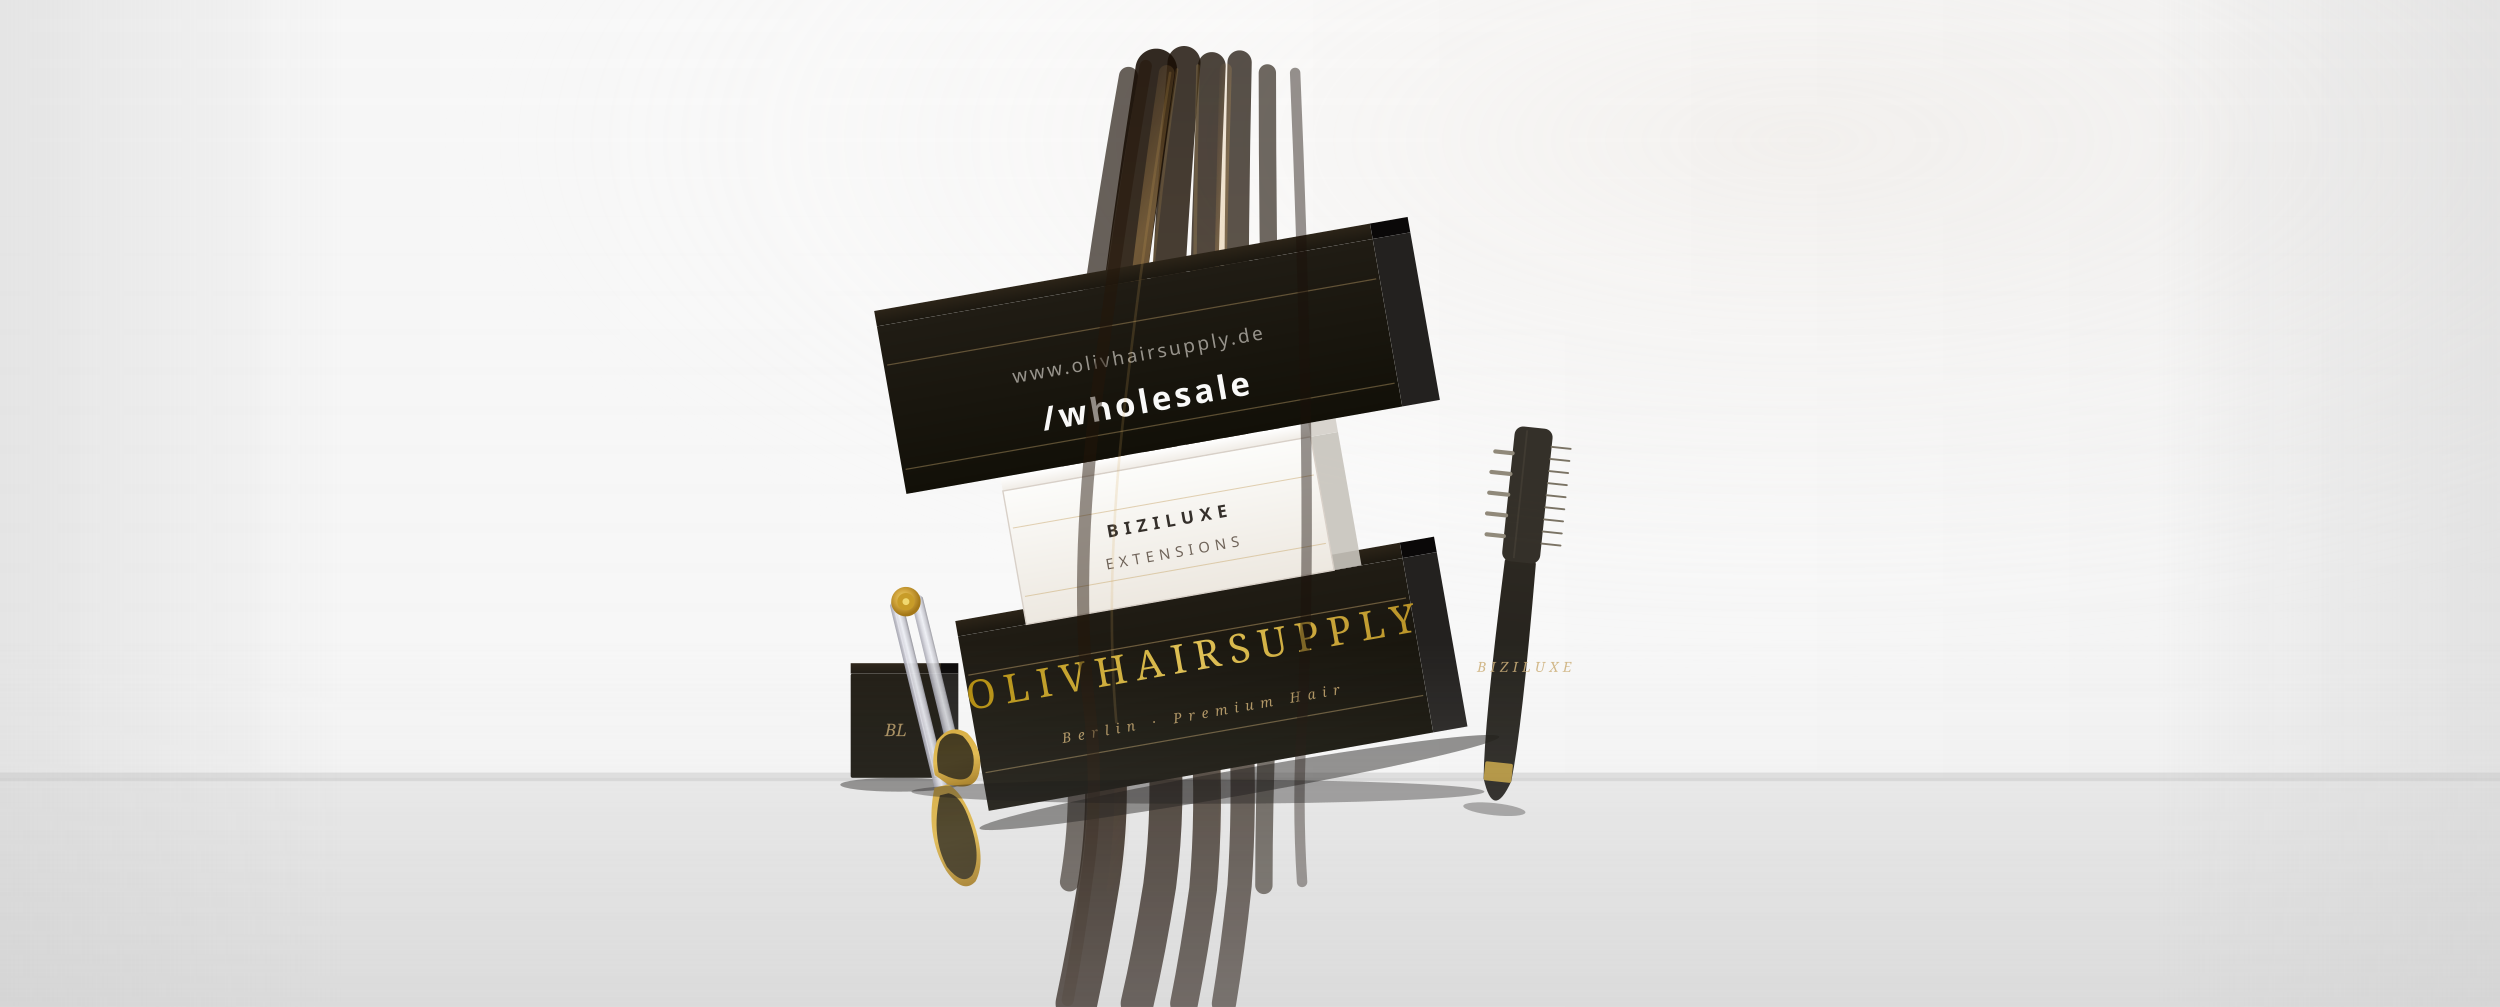
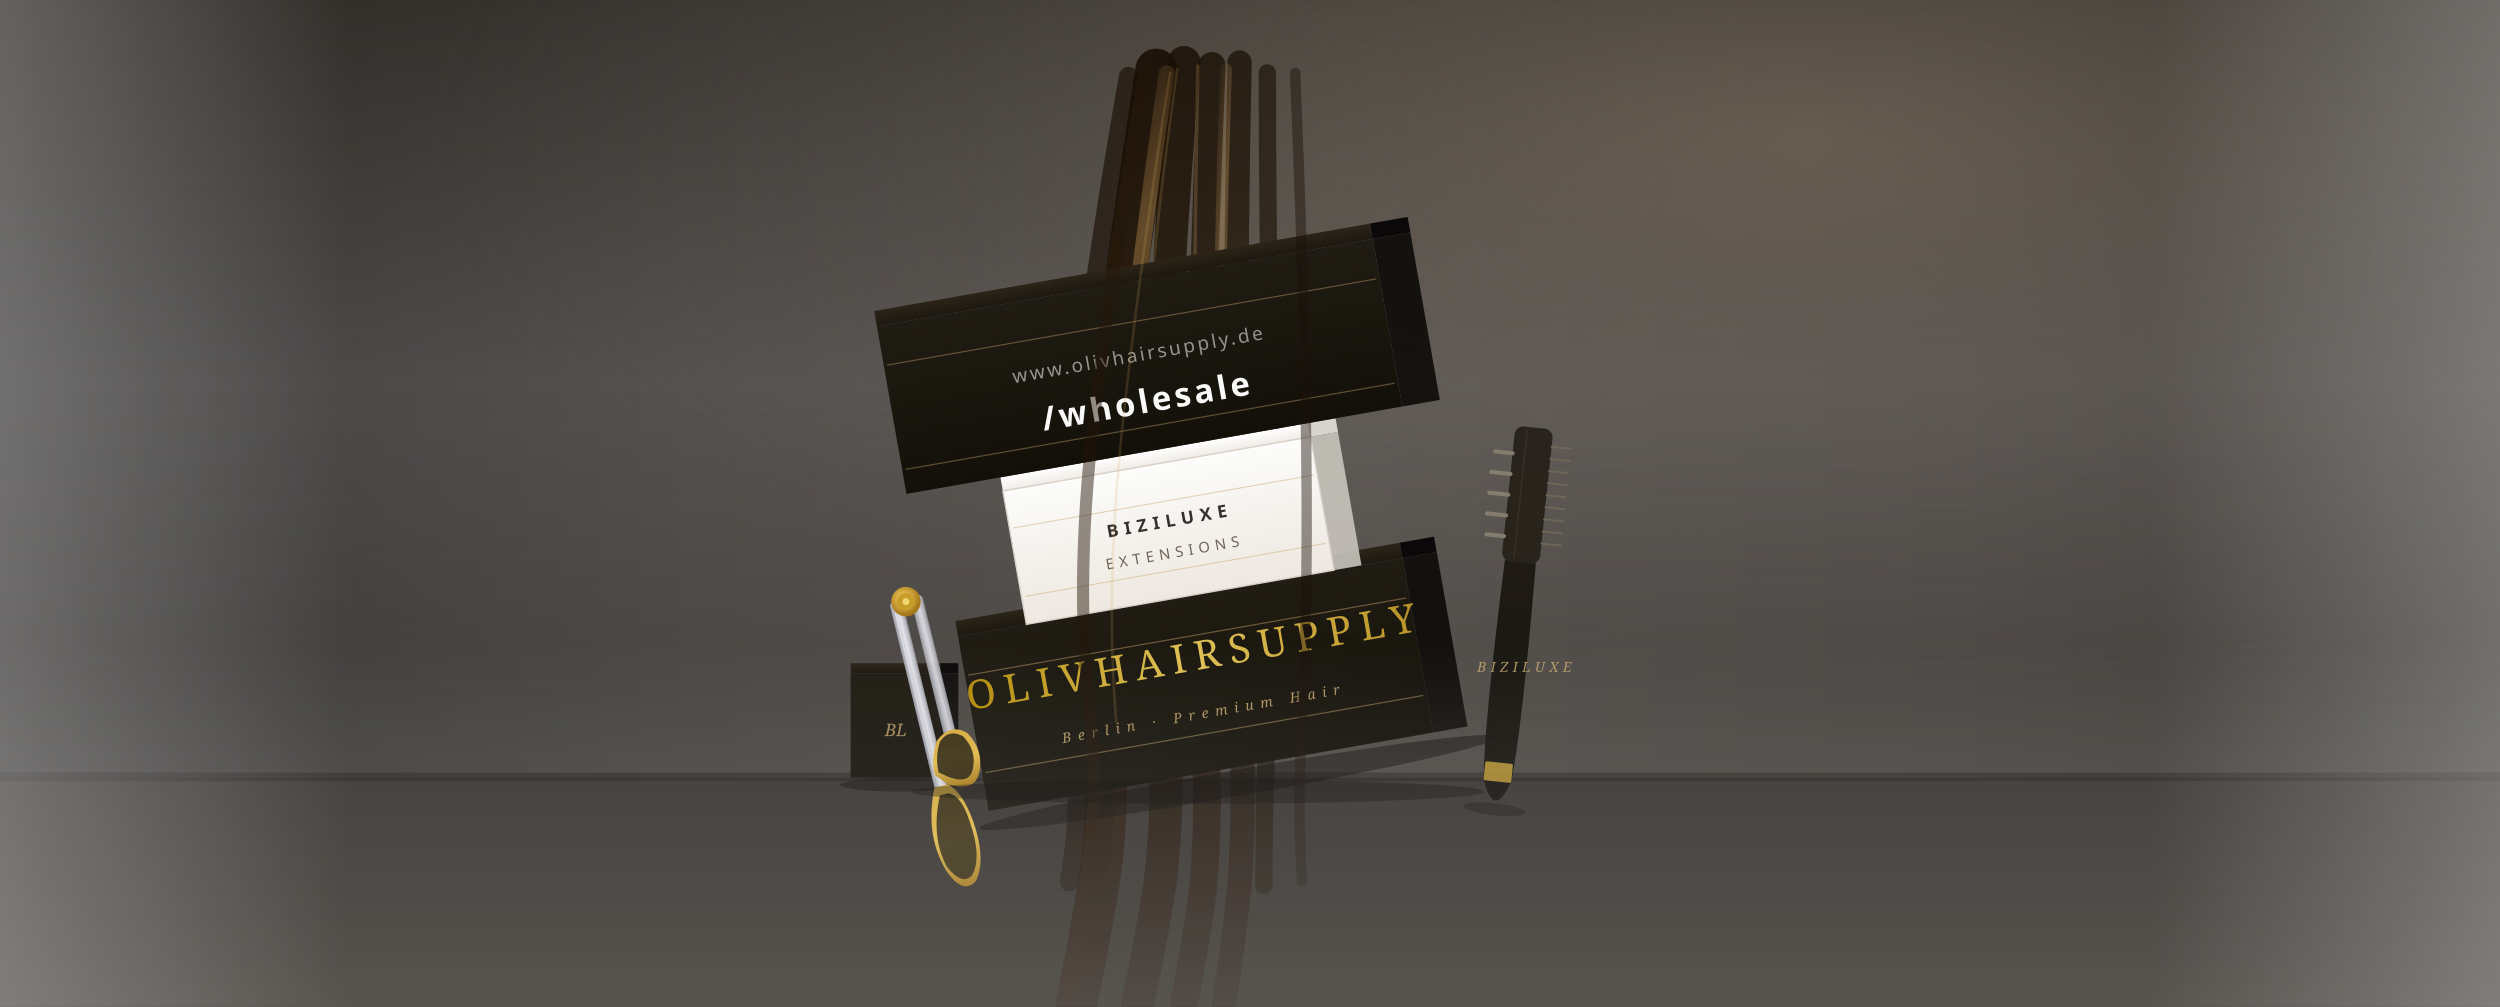
<svg xmlns="http://www.w3.org/2000/svg" viewBox="0 0 1440 580" preserveAspectRatio="xMidYMid slice" width="1440" height="580">
  <defs>
    <linearGradient id="wBg" x1="0" y1="0" x2="1" y2="0">
-       <stop offset="0%" stop-color="#F8F8F8" />
-       <stop offset="50%" stop-color="#FFFFFF" />
-       <stop offset="100%" stop-color="#F5F5F5" />
+       <stop offset="0%" stop-color="#424040" />
+       <stop offset="28%" stop-color="#555250" />
+       <stop offset="54%" stop-color="#5E5A56" />
+       <stop offset="78%" stop-color="#575350" />
+       <stop offset="100%" stop-color="#4A4744" />
    </linearGradient>
    <linearGradient id="wTopS" x1="0" y1="0" x2="0" y2="1">
-       <stop offset="0%" stop-color="#E8E8E8" stop-opacity="0.2" />
-       <stop offset="100%" stop-color="#D0D0D0" stop-opacity="0.1" />
+       <stop offset="0%" stop-color="#1C1810" stop-opacity="0.52" />
+       <stop offset="38%" stop-color="#1C1810" stop-opacity="0" />
+       <stop offset="100%" stop-color="#100C08" stop-opacity="0.38" />
    </linearGradient>
    <radialGradient id="wKey" cx="72%" cy="14%" r="55%">
-       <stop offset="0%" stop-color="#E8E0D8" stop-opacity="0.3" />
-       <stop offset="100%" stop-color="#FFFFFF" stop-opacity="0" />
+       <stop offset="0%" stop-color="#807060" stop-opacity="0.58" />
+       <stop offset="100%" stop-color="#5E5A56" stop-opacity="0" />
    </radialGradient>
    <linearGradient id="wFloor" x1="0" y1="0" x2="0" y2="1">
-       <stop offset="0%" stop-color="#EBEBEB" />
-       <stop offset="100%" stop-color="#E0E0E0" />
+       <stop offset="0%" stop-color="#363230" />
+       <stop offset="100%" stop-color="#242018" />
    </linearGradient>
    <linearGradient id="vigL" x1="0" y1="0" x2="1" y2="0">
      <stop offset="0%" stop-color="#C8C8C8" stop-opacity="0.35" />
      <stop offset="100%" stop-color="#C8C8C8" stop-opacity="0" />
    </linearGradient>
    <linearGradient id="vigR" x1="0" y1="0" x2="1" y2="0">
      <stop offset="0%" stop-color="#C8C8C8" stop-opacity="0" />
      <stop offset="100%" stop-color="#C8C8C8" stop-opacity="0.35" />
    </linearGradient>
    <linearGradient id="vigB" x1="0" y1="0" x2="0" y2="1">
      <stop offset="0%" stop-color="#D0D0D0" stop-opacity="0" />
      <stop offset="100%" stop-color="#D0D0D0" stop-opacity="0.3" />
    </linearGradient>
    <linearGradient id="bkFace" x1="0" y1="0" x2="0" y2="1">
      <stop offset="0%" stop-color="#201C14" />
      <stop offset="100%" stop-color="#121008" />
    </linearGradient>
    <linearGradient id="bkTop" x1="0" y1="0" x2="0" y2="1">
      <stop offset="0%" stop-color="#2C2418" />
      <stop offset="100%" stop-color="#1C1810" />
    </linearGradient>
    <linearGradient id="whFace" x1="0" y1="0" x2="0" y2="1">
      <stop offset="0%" stop-color="#FCFCFA" />
      <stop offset="100%" stop-color="#EDE8E0" />
    </linearGradient>
    <linearGradient id="whTop" x1="0" y1="0" x2="0" y2="1">
      <stop offset="0%" stop-color="#FFFFFF" />
      <stop offset="100%" stop-color="#F0ECE6" />
    </linearGradient>
    <linearGradient id="goldT" x1="0" y1="0" x2="1" y2="0">
      <stop offset="0%" stop-color="#B8900A" />
      <stop offset="50%" stop-color="#E8C858" />
      <stop offset="100%" stop-color="#C09828" />
    </linearGradient>
    <linearGradient id="hDark" x1="0.1" y1="0" x2="0.1" y2="1">
      <stop offset="0%" stop-color="#180E04" />
      <stop offset="40%" stop-color="#281808" />
      <stop offset="100%" stop-color="#1C1008" />
    </linearGradient>
    <linearGradient id="hShine" x1="0.08" y1="0" x2="0.2" y2="1">
      <stop offset="0%" stop-color="#C09050" stop-opacity="0" />
      <stop offset="25%" stop-color="#D8A860" stop-opacity="0.68" />
      <stop offset="60%" stop-color="#B08040" stop-opacity="0.38" />
      <stop offset="100%" stop-color="#885020" stop-opacity="0" />
    </linearGradient>
    <linearGradient id="bladeSc" x1="0" y1="0" x2="1" y2="0">
      <stop offset="0%" stop-color="#9898A4" />
      <stop offset="35%" stop-color="#D8D8E0" />
      <stop offset="55%" stop-color="#ECEEF4" />
      <stop offset="85%" stop-color="#C0C0C8" />
      <stop offset="100%" stop-color="#888890" />
    </linearGradient>
    <linearGradient id="hndlSc" x1="0" y1="0" x2="0" y2="1">
      <stop offset="0%" stop-color="#D8AC3A" />
      <stop offset="50%" stop-color="#E4BA48" />
      <stop offset="100%" stop-color="#A47818" />
    </linearGradient>
    <radialGradient id="pvtSc" cx="45%" cy="38%" r="55%">
      <stop offset="0%" stop-color="#F0D870" />
      <stop offset="50%" stop-color="#D4A840" />
      <stop offset="100%" stop-color="#A47818" />
    </radialGradient>
    <linearGradient id="combH" x1="0" y1="0" x2="0" y2="1">
      <stop offset="0%" stop-color="#1C1810" />
      <stop offset="100%" stop-color="#0E0C08" />
    </linearGradient>
  </defs>
  <rect width="1440" height="580" fill="url(#wBg)" />
  <rect width="1440" height="580" fill="url(#wTopS)" />
  <rect width="1440" height="580" fill="url(#wKey)" />
  <rect x="0" y="448" width="1440" height="132" fill="url(#wFloor)" />
-   <rect x="0" y="445" width="1440" height="5" fill="#C8C8C8" opacity="0.5" />
+   <rect x="0" y="445" width="1440" height="5" fill="#14100C" opacity="0.38" />
  <path d="M666,40 Q652,130 640,225 Q626,330 635,415 Q640,462 633,508 Q627,545 620,578" fill="none" stroke="url(#hDark)" stroke-width="24" opacity="0.88" stroke-linecap="round" />
  <path d="M682,36 Q674,128 670,224 Q664,330 670,416 Q674,463 668,510 Q662,548 655,578" fill="none" stroke="url(#hDark)" stroke-width="19" opacity="0.82" stroke-linecap="round" />
  <path d="M698,38 Q694,130 692,228 Q688,335 694,420 Q697,466 693,512 Q688,548 682,578" fill="none" stroke="url(#hDark)" stroke-width="16" opacity="0.77" stroke-linecap="round" />
  <path d="M714,36 Q712,128 712,228 Q712,335 715,420 Q717,465 714,510 Q710,548 705,578" fill="none" stroke="url(#hDark)" stroke-width="14" opacity="0.72" stroke-linecap="round" />
  <path d="M650,44 Q634,134 622,228 Q608,334 618,415 Q624,462 616,508" fill="none" stroke="#180E04" stroke-width="11" opacity="0.65" stroke-linecap="round" />
  <path d="M730,42 Q730,132 732,228 Q734,334 730,416 Q728,463 728,510" fill="none" stroke="#180E04" stroke-width="10" opacity="0.62" stroke-linecap="round" />
  <path d="M672,42 Q658,136 648,232 Q636,338 645,420 Q649,466 642,512" fill="none" stroke="url(#hShine)" stroke-width="9" opacity="0.52" stroke-linecap="round" />
  <path d="M706,40 Q703,134 702,230 Q699,336 704,418 Q707,464 704,510" fill="none" stroke="url(#hShine)" stroke-width="7" opacity="0.45" stroke-linecap="round" />
  <path d="M690,38 Q688,130 688,226 Q688,333 691,417" fill="none" stroke="#E0B868" stroke-width="2" opacity="0.2" stroke-linecap="round" />
  <path d="M678,40 Q665,132 658,226 Q650,330 658,414" fill="none" stroke="#D4A858" stroke-width="1.5" opacity="0.18" stroke-linecap="round" />
  <g transform="rotate(-10, 680, 345)">
    <ellipse cx="695" cy="455" rx="152" ry="7.5" fill="#060402" opacity="0.45" />
    <rect x="810" y="344" width="20" height="102" fill="#0C0A08" opacity="0.9" />
    <rect x="550" y="335" width="260" height="9" fill="url(#bkTop)" />
    <rect x="810" y="335" width="20" height="9" fill="#0A0808" />
    <rect x="550" y="344" width="260" height="102" fill="url(#bkFace)" />
    <line x1="552" y1="367" x2="808" y2="367" stroke="#C9A96E" stroke-width="0.7" opacity="0.45" />
    <line x1="552" y1="424" x2="808" y2="424" stroke="#C9A96E" stroke-width="0.7" opacity="0.45" />
    <text x="680" y="387" font-family="'Cormorant Garamond',Georgia,serif" font-size="23" font-weight="300" fill="url(#goldT)" text-anchor="middle" letter-spacing="5" opacity="0.96">OLIVHAIRSUPPLY</text>
    <text x="680" y="415" font-family="'Cormorant Garamond',Georgia,serif" font-size="8" font-style="italic" fill="#C9A96E" text-anchor="middle" letter-spacing="4" opacity="0.85">Berlin · Premium Hair</text>
    <rect x="770" y="266" width="16" height="78" fill="#C8C4BC" opacity="0.9" />
    <rect x="590" y="258" width="180" height="8" fill="url(#whTop)" />
    <rect x="770" y="258" width="16" height="8" fill="#D8D4CE" />
    <rect x="590" y="266" width="180" height="78" fill="url(#whFace)" stroke="#D8D0C8" stroke-width="0.8" />
    <line x1="592" y1="288" x2="768" y2="288" stroke="#C9A96E" stroke-width="0.6" opacity="0.5" />
    <line x1="592" y1="328" x2="768" y2="328" stroke="#C9A96E" stroke-width="0.6" opacity="0.5" />
    <text x="680" y="303" font-family="'Montserrat',sans-serif" font-size="10" font-weight="700" fill="#1A1410" text-anchor="middle" letter-spacing="3.5" opacity="0.88">BIZILUXE</text>
    <text x="680" y="321" font-family="'Montserrat',sans-serif" font-size="8.5" font-weight="500" fill="#4A3C30" text-anchor="middle" letter-spacing="3" opacity="0.78">EXTENSIONS</text>
    <rect x="825" y="160" width="22" height="98" fill="#0C0A08" opacity="0.9" />
    <rect x="535" y="151" width="290" height="9" fill="url(#bkTop)" />
    <rect x="825" y="151" width="22" height="9" fill="#0A0808" />
    <rect x="535" y="160" width="290" height="98" fill="url(#bkFace)" />
    <line x1="537" y1="183" x2="823" y2="183" stroke="#C9A96E" stroke-width="0.7" opacity="0.4" />
    <line x1="537" y1="244" x2="823" y2="244" stroke="#C9A96E" stroke-width="0.7" opacity="0.4" />
    <text x="680" y="206" font-family="'Montserrat',sans-serif" font-size="11" font-weight="400" fill="#C8C4BC" text-anchor="middle" letter-spacing="1.5" opacity="0.72">www.olivhairsupply.de</text>
    <text x="680" y="236" font-family="'Montserrat',sans-serif" font-size="19" font-weight="700" fill="#FFFFFF" text-anchor="middle" letter-spacing="2" opacity="0.97">/wholesale</text>
  </g>
  <path d="M660,38 Q644,132 632,226 Q618,332 628,412 Q633,460 626,506 Q621,544 615,576" fill="none" stroke="#241408" stroke-width="7" opacity="0.48" stroke-linecap="round" />
  <path d="M746,42 Q750,136 752,232 Q754,338 750,416 Q747,462 750,508" fill="none" stroke="#1A1008" stroke-width="6" opacity="0.45" stroke-linecap="round" />
  <path d="M674,42 Q659,136 648,232 Q636,336 643,416" fill="none" stroke="#D4A858" stroke-width="1.5" opacity="0.18" stroke-linecap="round" />
  <rect x="490" y="388" width="52" height="60" rx="1" fill="url(#bkFace)" />
  <rect x="490" y="382" width="52" height="6" fill="url(#bkTop)" />
  <rect x="542" y="388" width="10" height="60" fill="#0C0A08" opacity="0.9" />
  <rect x="542" y="382" width="10" height="6" fill="#0A0808" />
  <text x="516" y="424" font-family="'Cormorant Garamond',Georgia,serif" font-size="10" fill="#C9A96E" text-anchor="middle" font-style="italic" opacity="0.8">BL</text>
  <ellipse cx="518" cy="452" rx="34" ry="4" fill="#060402" opacity="0.42" />
  <g transform="translate(516,348) rotate(-14)">
    <path d="M-3.5,0 L-4,108 Q-0.5,114 3.5,108 L4,0 Q0.5,-5.5 -3.5,0 Z" fill="url(#bladeSc)" opacity="0.94" />
    <line x1="-1.5" y1="5" x2="-2" y2="102" stroke="#F0F0F8" stroke-width="0.7" opacity="0.5" />
    <path d="M9,0 L8.5,108 Q12,114 15.5,108 L16,0 Q12.5,-5.5 9,0 Z" fill="url(#bladeSc)" opacity="0.86" />
    <circle cx="6" cy="0" r="8.5" fill="url(#pvtSc)" />
    <circle cx="6" cy="0" r="5" fill="#C89C28" />
    <circle cx="6" cy="0" r="2" fill="#F0D870" />
    <path d="M-4,108 Q-16,133 -9,156 Q-3,172 6,166 Q15,156 13,132 Q11,114 4,108 Z" fill="url(#hndlSc)" />
    <path d="M-2,113 Q-13,135 -8,154 Q-2,167 5,162 Q13,153 11,132 Q10,116 3,113 Z" fill="#1A1608" opacity="0.83" />
    <path d="M4,108 Q18,116 23,106 Q29,94 22,82 Q14,74 4,82 Q-2,91 -2,101 Z" fill="url(#hndlSc)" />
    <path d="M5.5,104 Q16,111 20,103 Q25,93 19,83 Q12,77 5.5,83 Q0.5,91 0.5,100 Z" fill="#1A1608" opacity="0.83" />
  </g>
  <g transform="translate(878,302) rotate(6)" opacity="0.92">
    <path d="M-9,22 Q-11,118 -8,148 Q-4,160 0,160 Q4,160 8,148 Q11,118 9,22 Q4,9 0,7 Q-4,9 -9,22 Z" fill="url(#combH)" />
    <rect x="-8" y="138" width="16" height="11" rx="1" fill="#C9A030" opacity="0.85" />
    <rect x="-11" y="-56" width="22" height="78" rx="5" fill="#242018" />
    <line x1="-4" y1="-54" x2="-4" y2="20" stroke="#3A3228" stroke-width="1" opacity="0.6" />
    <g stroke="#888070" stroke-width="2.4" stroke-linecap="round">
      <line x1="-21" y1="-40" x2="-11" y2="-40" />
      <line x1="-22" y1="-28" x2="-11" y2="-28" />
      <line x1="-22" y1="-16" x2="-11" y2="-16" />
      <line x1="-22" y1="-4" x2="-11" y2="-4" />
      <line x1="-21" y1="8" x2="-11" y2="8" />
    </g>
    <g stroke="#706858" stroke-width="1.1" stroke-linecap="round">
      <line x1="11" y1="-46" x2="22" y2="-46" />
      <line x1="11" y1="-39" x2="22" y2="-39" />
      <line x1="11" y1="-32" x2="22" y2="-32" />
      <line x1="11" y1="-25" x2="22" y2="-25" />
      <line x1="11" y1="-18" x2="22" y2="-18" />
      <line x1="11" y1="-11" x2="22" y2="-11" />
      <line x1="11" y1="-4" x2="22" y2="-4" />
      <line x1="11" y1="3" x2="22" y2="3" />
      <line x1="11" y1="10" x2="22" y2="10" />
    </g>
    <text x="0" y="85" font-family="'Cormorant Garamond',Georgia,serif" font-size="8" font-style="italic" fill="#C9A96E" text-anchor="middle" letter-spacing="2.5" opacity="0.88" transform="rotate(-6)">BIZILUXE</text>
    <ellipse cx="0" cy="165" rx="18" ry="3.5" fill="#060402" opacity="0.35" />
  </g>
  <ellipse cx="690" cy="456" rx="165" ry="7" fill="#060402" opacity="0.36" />
  <rect x="0" y="0" width="200" height="580" fill="url(#vigL)" />
  <rect x="1240" y="0" width="200" height="580" fill="url(#vigR)" />
  <rect x="0" y="370" width="1440" height="210" fill="url(#vigB)" />
</svg>
